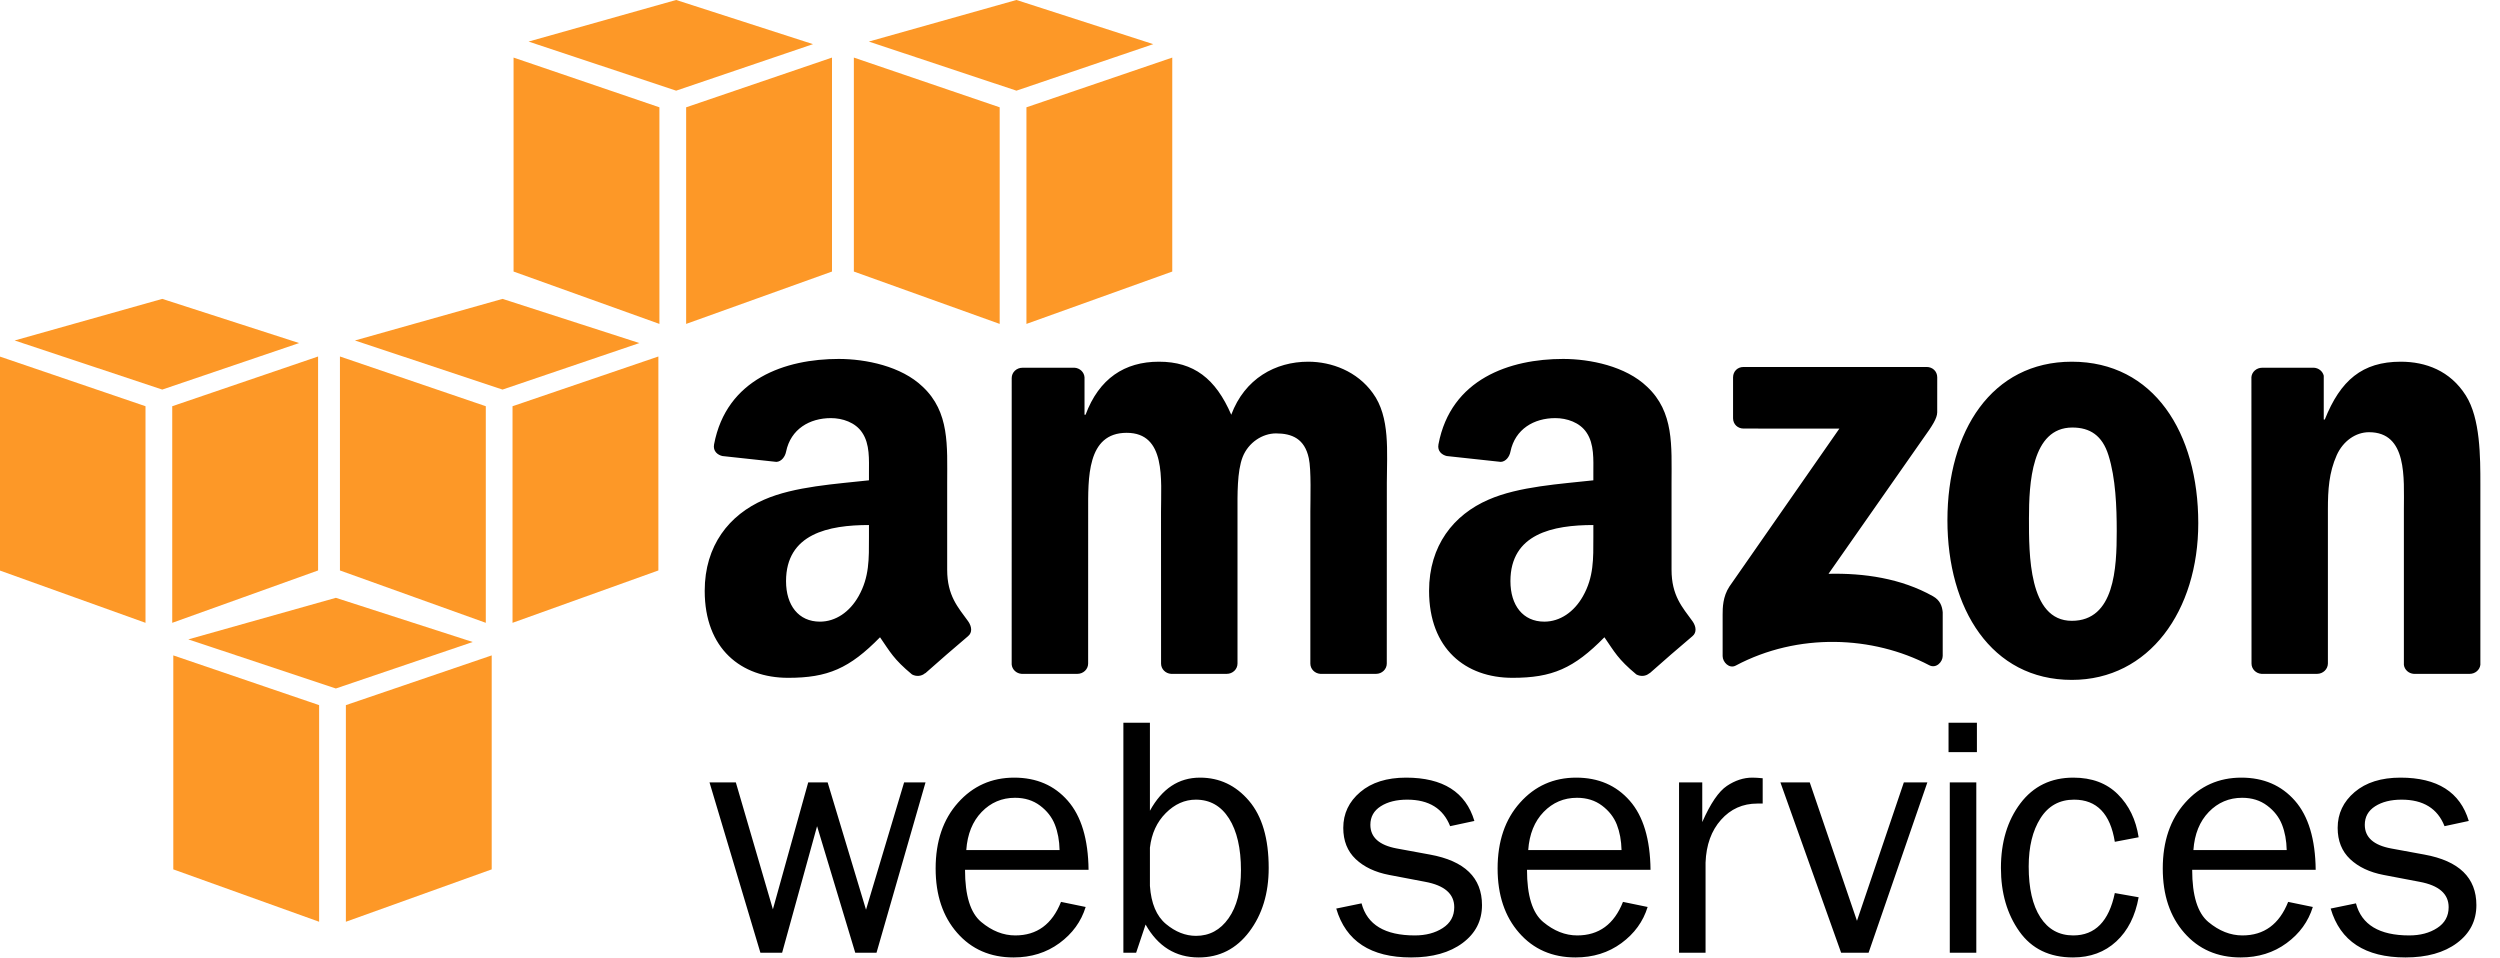
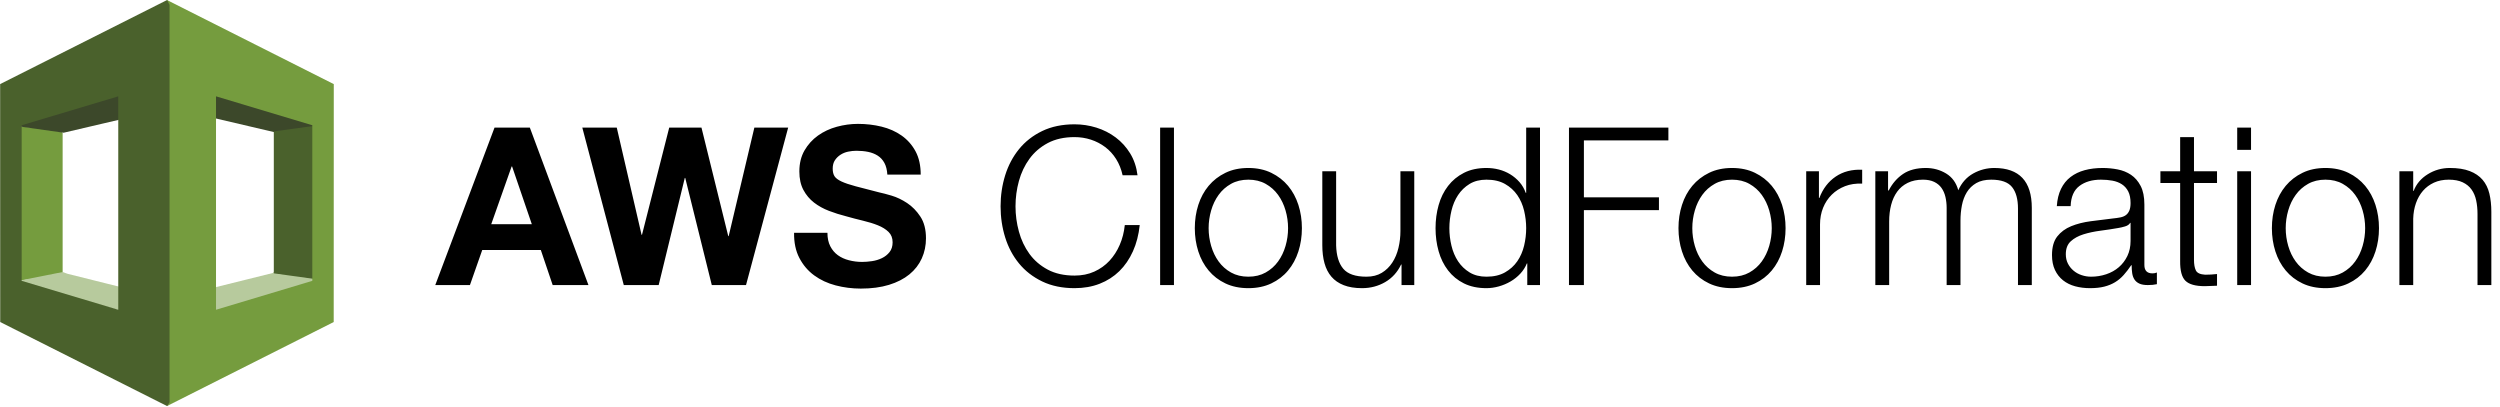
- <svg xmlns="http://www.w3.org/2000/svg" preserveAspectRatio="xMidYMid" width="94" height="36" viewBox="0 0 94 36">
+ <svg xmlns="http://www.w3.org/2000/svg" preserveAspectRatio="xMidYMid" width="197" height="32" viewBox="0 0 197 32">
  <defs>
    <style>

      .cls-3 {
        fill: #000000;
      }

-       .cls-4 {
-         fill: #fd9827;
+       .cls-5 {
+         fill: #b7ca9d;
+       }
+ 
+       .cls-6 {
+         fill: #3c482a;
+       }
+ 
+       .cls-7 {
+         fill: #4a612c;
+       }
+ 
+       .cls-8 {
+         fill: #759c3e;
      }
    </style>
  </defs>
-   <g id="logo-awssvg">
-     <path d="M92.860,25.337 C92.860,25.337 90.759,25.337 90.759,25.337 C90.565,25.324 90.409,25.182 90.386,24.998 C90.386,24.998 90.386,19.151 90.386,19.151 C90.386,17.973 90.523,16.251 89.075,16.251 C88.566,16.251 88.097,16.591 87.862,17.112 C87.568,17.769 87.529,18.426 87.529,19.151 C87.529,19.151 87.529,24.949 87.529,24.949 C87.526,25.164 87.344,25.337 87.121,25.337 C87.121,25.337 85.033,25.337 85.033,25.337 C84.823,25.323 84.657,25.156 84.657,24.950 C84.657,24.950 84.653,14.178 84.653,14.178 C84.671,13.982 84.845,13.827 85.057,13.827 C85.057,13.827 87.000,13.826 87.000,13.826 C87.183,13.836 87.334,13.961 87.373,14.128 C87.373,14.128 87.373,15.775 87.373,15.775 C87.373,15.775 87.412,15.775 87.412,15.775 C87.999,14.302 88.821,13.600 90.268,13.600 C91.207,13.600 92.127,13.940 92.714,14.869 C93.262,15.730 93.262,17.180 93.262,18.222 C93.262,18.222 93.262,24.998 93.262,24.998 C93.238,25.189 93.067,25.337 92.860,25.337 ZM86.289,30.107 C86.797,30.686 87.057,31.552 87.070,32.705 C87.070,32.705 82.426,32.705 82.426,32.705 C82.426,33.673 82.628,34.326 83.032,34.665 C83.438,35.003 83.864,35.172 84.316,35.172 C85.128,35.172 85.701,34.752 86.035,33.911 C86.035,33.911 86.962,34.102 86.962,34.102 C86.793,34.649 86.465,35.103 85.975,35.462 C85.486,35.821 84.911,36.000 84.249,36.000 C83.376,36.000 82.670,35.692 82.130,35.076 C81.590,34.461 81.320,33.653 81.320,32.655 C81.320,31.634 81.601,30.810 82.162,30.182 C82.722,29.553 83.427,29.239 84.275,29.239 C85.109,29.239 85.781,29.528 86.289,30.107 ZM84.305,29.997 C83.812,29.997 83.394,30.175 83.050,30.530 C82.707,30.885 82.514,31.362 82.472,31.962 C82.472,31.962 85.980,31.962 85.980,31.962 C85.972,31.603 85.913,31.284 85.803,31.005 C85.694,30.726 85.508,30.488 85.247,30.292 C84.986,30.095 84.672,29.997 84.305,29.997 ZM77.900,25.564 C74.872,25.564 73.223,22.890 73.223,19.559 C73.223,16.206 74.891,13.600 77.900,13.600 C80.986,13.600 82.655,16.274 82.655,19.672 C82.655,22.958 80.812,25.564 77.900,25.564 ZM79.278,17.117 C79.045,16.370 78.579,16.075 77.920,16.075 C76.385,16.075 76.289,18.182 76.289,19.496 C76.289,20.811 76.270,23.343 77.900,23.343 C79.511,23.343 79.589,21.354 79.589,19.972 C79.589,19.066 79.550,17.978 79.278,17.117 ZM72.540,25.013 C70.419,23.902 67.606,23.780 65.261,25.027 C65.021,25.155 64.771,24.897 64.771,24.670 C64.771,24.670 64.771,23.110 64.771,23.110 C64.771,22.860 64.775,22.433 65.027,22.052 C65.027,22.052 69.161,16.115 69.161,16.115 C69.161,16.115 65.561,16.114 65.561,16.114 C65.341,16.114 65.165,15.957 65.163,15.727 C65.163,15.727 65.163,14.188 65.163,14.188 C65.165,13.954 65.341,13.798 65.553,13.799 C65.553,13.799 72.442,13.798 72.442,13.798 C72.662,13.798 72.839,13.958 72.840,14.186 C72.840,14.186 72.839,15.506 72.839,15.506 C72.837,15.727 72.651,16.016 72.320,16.475 C72.320,16.475 68.752,21.575 68.752,21.575 C70.077,21.544 71.478,21.742 72.681,22.419 C72.953,22.572 73.025,22.798 73.046,23.020 C73.046,23.020 73.046,24.662 73.046,24.662 C73.046,24.888 72.800,25.150 72.540,25.013 ZM65.885,29.239 C65.985,29.239 66.117,29.247 66.277,29.262 C66.277,29.262 66.277,30.214 66.277,30.214 C66.277,30.214 66.075,30.214 66.075,30.214 C65.527,30.214 65.072,30.418 64.710,30.825 C64.347,31.232 64.154,31.768 64.129,32.431 C64.129,32.431 64.129,35.822 64.129,35.822 C64.129,35.822 63.132,35.822 63.132,35.822 C63.132,35.822 63.132,29.417 63.132,29.417 C63.132,29.417 64.005,29.417 64.005,29.417 C64.005,29.417 64.005,30.910 64.005,30.910 C64.313,30.211 64.622,29.757 64.932,29.550 C65.242,29.343 65.559,29.239 65.885,29.239 ZM62.027,25.315 C62.027,25.315 62.022,25.310 62.022,25.310 C61.883,25.434 61.684,25.443 61.527,25.359 C60.831,24.780 60.707,24.512 60.326,23.961 C59.175,25.134 58.361,25.486 56.870,25.486 C55.106,25.486 53.733,24.396 53.733,22.216 C53.733,20.513 54.655,19.355 55.969,18.787 C57.106,18.287 58.694,18.196 59.910,18.060 C59.910,18.060 59.910,17.788 59.910,17.788 C59.910,17.288 59.948,16.698 59.655,16.266 C59.399,15.880 58.910,15.721 58.478,15.721 C57.679,15.721 56.968,16.131 56.793,16.981 C56.758,17.170 56.620,17.357 56.430,17.367 C56.430,17.367 54.398,17.147 54.398,17.147 C54.227,17.108 54.036,16.970 54.086,16.708 C54.552,14.241 56.778,13.496 58.772,13.496 C59.792,13.496 61.125,13.768 61.929,14.540 C62.949,15.494 62.850,16.766 62.850,18.151 C62.850,18.151 62.850,21.420 62.850,21.420 C62.850,22.403 63.259,22.834 63.642,23.364 C63.775,23.555 63.805,23.782 63.635,23.921 C63.206,24.280 62.446,24.942 62.027,25.315 ZM59.910,19.741 C58.393,19.741 56.792,20.066 56.792,21.852 C56.792,22.761 57.263,23.374 58.066,23.374 C58.655,23.374 59.184,23.011 59.518,22.420 C59.929,21.693 59.910,21.012 59.910,20.195 C59.910,20.195 59.910,19.741 59.910,19.741 ZM55.437,30.868 C55.437,30.868 54.525,31.064 54.525,31.064 C54.263,30.399 53.726,30.067 52.912,30.067 C52.507,30.067 52.175,30.150 51.915,30.316 C51.656,30.482 51.526,30.714 51.526,31.013 C51.526,31.484 51.858,31.780 52.521,31.903 C52.521,31.903 53.766,32.132 53.766,32.132 C55.071,32.369 55.723,33.002 55.723,34.031 C55.723,34.620 55.480,35.095 54.994,35.457 C54.508,35.819 53.862,36.000 53.056,36.000 C51.540,36.000 50.602,35.387 50.243,34.162 C50.243,34.162 51.194,33.966 51.194,33.966 C51.405,34.770 52.073,35.172 53.197,35.172 C53.610,35.172 53.962,35.080 54.248,34.894 C54.536,34.709 54.680,34.447 54.680,34.110 C54.680,33.608 54.313,33.290 53.582,33.155 C53.582,33.155 52.234,32.898 52.234,32.898 C51.706,32.797 51.287,32.598 50.974,32.302 C50.662,32.006 50.507,31.615 50.507,31.129 C50.507,30.592 50.719,30.143 51.146,29.781 C51.571,29.420 52.145,29.239 52.867,29.239 C54.255,29.239 55.112,29.782 55.437,30.868 ZM52.143,24.949 C52.143,25.164 51.961,25.337 51.739,25.337 C51.739,25.337 49.645,25.337 49.645,25.337 C49.435,25.323 49.269,25.156 49.269,24.950 C49.269,24.950 49.269,19.242 49.269,19.242 C49.269,18.789 49.308,17.656 49.210,17.225 C49.054,16.500 48.584,16.296 47.977,16.296 C47.469,16.296 46.941,16.636 46.725,17.180 C46.510,17.724 46.530,18.630 46.530,19.242 C46.530,19.242 46.530,24.949 46.530,24.949 C46.530,25.164 46.349,25.337 46.126,25.337 C46.126,25.337 44.032,25.337 44.032,25.337 C43.822,25.323 43.656,25.156 43.656,24.950 C43.656,24.950 43.654,19.242 43.654,19.242 C43.654,18.041 43.849,16.274 42.363,16.274 C40.856,16.274 40.915,17.996 40.915,19.242 C40.915,19.242 40.914,24.949 40.914,24.949 C40.914,25.164 40.733,25.337 40.510,25.337 C40.510,25.337 38.414,25.337 38.414,25.337 C38.215,25.324 38.055,25.174 38.039,24.982 C38.039,24.982 38.040,14.215 38.040,14.215 C38.040,13.999 38.222,13.827 38.445,13.827 C38.445,13.827 40.397,13.826 40.397,13.826 C40.601,13.837 40.765,13.992 40.778,14.188 C40.778,14.188 40.778,15.594 40.778,15.594 C40.778,15.594 40.817,15.594 40.817,15.594 C41.325,14.234 42.284,13.600 43.575,13.600 C44.886,13.600 45.708,14.234 46.295,15.594 C46.803,14.234 47.957,13.600 49.190,13.600 C50.071,13.600 51.029,13.962 51.616,14.778 C52.281,15.685 52.145,16.999 52.145,18.154 C52.145,18.154 52.143,24.949 52.143,24.949 ZM40.148,30.107 C40.656,30.686 40.917,31.552 40.930,32.705 C40.930,32.705 36.285,32.705 36.285,32.705 C36.285,33.673 36.487,34.326 36.892,34.665 C37.296,35.003 37.725,35.172 38.175,35.172 C38.989,35.172 39.561,34.752 39.894,33.911 C39.894,33.911 40.821,34.102 40.821,34.102 C40.653,34.649 40.324,35.103 39.835,35.462 C39.345,35.821 38.770,36.000 38.108,36.000 C37.236,36.000 36.529,35.692 35.990,35.076 C35.450,34.461 35.180,33.653 35.180,32.655 C35.180,31.634 35.460,30.810 36.021,30.182 C36.582,29.553 37.286,29.239 38.134,29.239 C38.969,29.239 39.641,29.528 40.148,30.107 ZM36.910,30.530 C36.567,30.885 36.374,31.362 36.332,31.962 C36.332,31.962 39.840,31.962 39.840,31.962 C39.832,31.603 39.773,31.284 39.663,31.005 C39.553,30.726 39.368,30.488 39.107,30.292 C38.845,30.095 38.531,29.997 38.165,29.997 C37.672,29.997 37.253,30.175 36.910,30.530 ZM34.791,25.315 C34.791,25.315 34.786,25.310 34.786,25.310 C34.647,25.434 34.447,25.443 34.291,25.359 C33.595,24.780 33.470,24.512 33.089,23.961 C31.939,25.134 31.124,25.486 29.634,25.486 C27.869,25.486 26.497,24.396 26.497,22.216 C26.497,20.513 27.418,19.355 28.732,18.787 C29.869,18.287 31.458,18.196 32.673,18.060 C32.673,18.060 32.673,17.788 32.673,17.788 C32.673,17.288 32.712,16.698 32.418,16.266 C32.163,15.880 31.673,15.721 31.242,15.721 C30.443,15.721 29.732,16.131 29.557,16.981 C29.521,17.170 29.383,17.357 29.193,17.367 C29.193,17.367 27.162,17.147 27.162,17.147 C26.991,17.108 26.799,16.970 26.849,16.708 C27.316,14.241 29.541,13.496 31.535,13.496 C32.555,13.496 33.889,13.768 34.692,14.540 C35.712,15.494 35.614,16.766 35.614,18.151 C35.614,18.151 35.614,21.420 35.614,21.420 C35.614,22.403 36.022,22.834 36.405,23.364 C36.538,23.555 36.569,23.782 36.398,23.921 C35.970,24.280 35.209,24.942 34.791,25.315 ZM32.673,19.741 C31.157,19.741 29.555,20.066 29.555,21.852 C29.555,22.761 30.026,23.374 30.830,23.374 C31.418,23.374 31.948,23.011 32.281,22.420 C32.692,21.693 32.673,21.012 32.673,20.195 C32.673,20.195 32.673,19.741 32.673,19.741 ZM29.061,34.190 C29.061,34.190 30.389,29.417 30.389,29.417 C30.389,29.417 31.119,29.417 31.119,29.417 C31.119,29.417 32.562,34.205 32.562,34.205 C32.562,34.205 33.995,29.417 33.995,29.417 C33.995,29.417 34.800,29.417 34.800,29.417 C34.800,29.417 32.957,35.822 32.957,35.822 C32.957,35.822 32.157,35.822 32.157,35.822 C32.157,35.822 30.722,31.064 30.722,31.064 C30.722,31.064 29.408,35.822 29.408,35.822 C29.408,35.822 28.591,35.822 28.591,35.822 C28.591,35.822 26.677,29.417 26.677,29.417 C26.677,29.417 27.667,29.417 27.667,29.417 C27.667,29.417 29.061,34.190 29.061,34.190 ZM43.237,30.484 C43.692,29.654 44.318,29.239 45.119,29.239 C45.852,29.239 46.466,29.529 46.961,30.109 C47.456,30.689 47.703,31.531 47.703,32.635 C47.703,33.588 47.460,34.386 46.973,35.032 C46.486,35.677 45.852,36.000 45.072,36.000 C44.204,36.000 43.538,35.587 43.074,34.762 C43.074,34.762 42.719,35.822 42.719,35.822 C42.719,35.822 42.239,35.822 42.239,35.822 C42.239,35.822 42.239,27.174 42.239,27.174 C42.239,27.174 43.237,27.174 43.237,27.174 C43.237,27.174 43.237,30.484 43.237,30.484 ZM43.237,33.311 C43.283,33.969 43.484,34.446 43.841,34.743 C44.197,35.039 44.574,35.188 44.970,35.188 C45.476,35.188 45.884,34.968 46.194,34.528 C46.505,34.088 46.660,33.485 46.660,32.720 C46.660,31.895 46.510,31.246 46.211,30.774 C45.911,30.303 45.495,30.067 44.964,30.067 C44.546,30.067 44.170,30.235 43.835,30.570 C43.499,30.906 43.299,31.340 43.237,31.872 C43.237,31.872 43.237,33.311 43.237,33.311 ZM59.264,29.239 C60.098,29.239 60.770,29.528 61.278,30.107 C61.787,30.686 62.047,31.552 62.060,32.705 C62.060,32.705 57.415,32.705 57.415,32.705 C57.415,33.673 57.617,34.326 58.022,34.665 C58.427,35.003 58.854,35.172 59.305,35.172 C60.118,35.172 60.692,34.752 61.024,33.911 C61.024,33.911 61.951,34.102 61.951,34.102 C61.783,34.649 61.454,35.103 60.965,35.462 C60.476,35.821 59.900,36.000 59.239,36.000 C58.366,36.000 57.659,35.692 57.120,35.076 C56.580,34.461 56.310,33.653 56.310,32.655 C56.310,31.634 56.590,30.810 57.152,30.182 C57.712,29.553 58.416,29.239 59.264,29.239 ZM60.970,31.962 C60.961,31.603 60.902,31.284 60.793,31.005 C60.683,30.726 60.498,30.488 60.237,30.292 C59.976,30.095 59.661,29.997 59.295,29.997 C58.802,29.997 58.384,30.175 58.040,30.530 C57.696,30.885 57.504,31.362 57.461,31.962 C57.461,31.962 60.970,31.962 60.970,31.962 ZM69.822,34.623 C69.822,34.623 71.585,29.417 71.585,29.417 C71.585,29.417 72.469,29.417 72.469,29.417 C72.469,29.417 70.259,35.822 70.259,35.822 C70.259,35.822 69.226,35.822 69.226,35.822 C69.226,35.822 66.943,29.417 66.943,29.417 C66.943,29.417 68.046,29.417 68.046,29.417 C68.046,29.417 69.822,34.623 69.822,34.623 ZM74.332,28.280 C74.332,28.280 73.265,28.280 73.265,28.280 C73.265,28.280 73.265,27.174 73.265,27.174 C73.265,27.174 74.332,27.174 74.332,27.174 C74.332,27.174 74.332,28.280 74.332,28.280 ZM74.309,35.822 C74.309,35.822 73.312,35.822 73.312,35.822 C73.312,35.822 73.312,29.417 73.312,29.417 C73.312,29.417 74.309,29.417 74.309,29.417 C74.309,29.417 74.309,35.822 74.309,35.822 ZM77.957,29.239 C78.653,29.239 79.211,29.447 79.631,29.865 C80.051,30.282 80.311,30.821 80.413,31.481 C80.413,31.481 79.517,31.652 79.517,31.652 C79.348,30.596 78.837,30.067 77.986,30.067 C77.438,30.067 77.016,30.300 76.721,30.767 C76.426,31.233 76.279,31.838 76.279,32.581 C76.279,33.401 76.424,34.037 76.718,34.491 C77.011,34.945 77.423,35.172 77.954,35.172 C78.776,35.172 79.297,34.641 79.517,33.579 C79.517,33.579 80.413,33.737 80.413,33.737 C80.286,34.445 80.005,34.999 79.571,35.399 C79.136,35.800 78.594,36.000 77.944,36.000 C77.062,36.000 76.390,35.674 75.928,35.022 C75.466,34.371 75.235,33.575 75.235,32.635 C75.235,31.662 75.479,30.853 75.966,30.207 C76.454,29.562 77.117,29.239 77.957,29.239 ZM90.586,35.172 C91.000,35.172 91.350,35.080 91.637,34.894 C91.925,34.709 92.069,34.447 92.069,34.110 C92.069,33.608 91.703,33.290 90.972,33.155 C90.972,33.155 89.624,32.898 89.624,32.898 C89.096,32.797 88.677,32.598 88.364,32.302 C88.052,32.006 87.896,31.615 87.896,31.129 C87.896,30.592 88.109,30.143 88.535,29.781 C88.961,29.420 89.535,29.239 90.257,29.239 C91.644,29.239 92.501,29.782 92.826,30.868 C92.826,30.868 91.914,31.064 91.914,31.064 C91.653,30.399 91.115,30.067 90.301,30.067 C89.896,30.067 89.565,30.150 89.305,30.316 C89.046,30.482 88.916,30.714 88.916,31.013 C88.916,31.484 89.248,31.780 89.910,31.903 C89.910,31.903 91.156,32.132 91.156,32.132 C92.460,32.369 93.112,33.002 93.112,34.031 C93.112,34.620 92.870,35.095 92.383,35.457 C91.898,35.819 91.252,36.000 90.445,36.000 C88.930,36.000 87.992,35.387 87.633,34.162 C87.633,34.162 88.584,33.966 88.584,33.966 C88.795,34.770 89.463,35.172 90.586,35.172 Z" id="path-1" class="cls-3" fill-rule="evenodd" />
-     <path d="M38.594,12.179 C38.594,12.179 38.594,4.035 38.594,4.035 C38.594,4.035 44.077,2.165 44.077,2.165 C44.077,2.165 44.077,10.210 44.077,10.210 C44.077,10.210 38.594,12.179 38.594,12.179 ZM32.668,1.563 C32.668,1.563 38.218,-0.001 38.218,-0.001 C38.218,-0.001 43.363,1.660 43.363,1.660 C43.363,1.660 38.218,3.409 38.218,3.409 C38.218,3.409 32.668,1.563 32.668,1.563 ZM37.588,12.179 C37.588,12.179 32.105,10.210 32.105,10.210 C32.105,10.210 32.105,2.165 32.105,2.165 C32.105,2.165 37.588,4.035 37.588,4.035 C37.588,4.035 37.588,12.179 37.588,12.179 ZM25.799,4.035 C25.799,4.035 31.283,2.165 31.283,2.165 C31.283,2.165 31.283,10.210 31.283,10.210 C31.283,10.210 25.799,12.179 25.799,12.179 C25.799,12.179 25.799,4.035 25.799,4.035 ZM19.874,1.563 C19.874,1.563 25.423,-0.001 25.423,-0.001 C25.423,-0.001 30.569,1.660 30.569,1.660 C30.569,1.660 25.423,3.409 25.423,3.409 C25.423,3.409 19.874,1.563 19.874,1.563 ZM24.794,12.179 C24.794,12.179 19.310,10.210 19.310,10.210 C19.310,10.210 19.310,2.165 19.310,2.165 C19.310,2.165 24.794,4.035 24.794,4.035 C24.794,4.035 24.794,12.179 24.794,12.179 ZM18.895,14.648 C18.895,14.648 13.346,12.802 13.346,12.802 C13.346,12.802 18.895,11.238 18.895,11.238 C18.895,11.238 24.041,12.899 24.041,12.899 C24.041,12.899 18.895,14.648 18.895,14.648 ZM18.266,23.418 C18.266,23.418 12.782,21.449 12.782,21.449 C12.782,21.449 12.782,13.404 12.782,13.404 C12.782,13.404 18.266,15.274 18.266,15.274 C18.266,15.274 18.266,23.418 18.266,23.418 ZM12.628,25.887 C12.628,25.887 7.080,24.041 7.080,24.041 C7.080,24.041 12.628,22.478 12.628,22.478 C12.628,22.478 17.774,24.139 17.774,24.139 C17.774,24.139 12.628,25.887 12.628,25.887 ZM6.476,15.274 C6.476,15.274 11.960,13.404 11.960,13.404 C11.960,13.404 11.960,21.449 11.960,21.449 C11.960,21.449 6.476,23.418 6.476,23.418 C6.476,23.418 6.476,15.274 6.476,15.274 ZM0.551,12.802 C0.551,12.802 6.101,11.238 6.101,11.238 C6.101,11.238 11.247,12.899 11.247,12.899 C11.247,12.899 6.101,14.648 6.101,14.648 C6.101,14.648 0.551,12.802 0.551,12.802 ZM5.471,23.418 C5.471,23.418 -0.013,21.449 -0.013,21.449 C-0.013,21.449 -0.013,13.404 -0.013,13.404 C-0.013,13.404 5.471,15.274 5.471,15.274 C5.471,15.274 5.471,23.418 5.471,23.418 ZM11.999,34.658 C11.999,34.658 6.516,32.688 6.516,32.688 C6.516,32.688 6.516,24.643 6.516,24.643 C6.516,24.643 11.999,26.513 11.999,26.513 C11.999,26.513 11.999,34.658 11.999,34.658 ZM18.488,32.688 C18.488,32.688 13.005,34.658 13.005,34.658 C13.005,34.658 13.005,26.513 13.005,26.513 C13.005,26.513 18.488,24.643 18.488,24.643 C18.488,24.643 18.488,32.688 18.488,32.688 ZM24.755,21.449 C24.755,21.449 19.271,23.418 19.271,23.418 C19.271,23.418 19.271,15.274 19.271,15.274 C19.271,15.274 24.755,13.404 24.755,13.404 C24.755,13.404 24.755,21.449 24.755,21.449 Z" id="path-2" class="cls-4" fill-rule="evenodd" />
+   <g id="aws-cloud-formationsvg">
+     <path d="M195.228,22.463 C195.228,22.463 195.228,16.868 195.228,16.868 C195.228,16.486 195.194,16.130 195.124,15.800 C195.055,15.470 194.934,15.183 194.761,14.940 C194.588,14.696 194.355,14.505 194.061,14.366 C193.767,14.227 193.401,14.158 192.963,14.158 C192.525,14.158 192.135,14.236 191.795,14.392 C191.455,14.549 191.167,14.763 190.931,15.035 C190.694,15.307 190.510,15.632 190.377,16.008 C190.245,16.385 190.173,16.793 190.161,17.233 C190.161,17.233 190.161,22.463 190.161,22.463 C190.161,22.463 189.072,22.463 189.072,22.463 C189.072,22.463 189.072,13.497 189.072,13.497 C189.072,13.497 190.161,13.497 190.161,13.497 C190.161,13.497 190.161,15.044 190.161,15.044 C190.161,15.044 190.196,15.044 190.196,15.044 C190.403,14.499 190.772,14.062 191.303,13.732 C191.833,13.402 192.415,13.237 193.049,13.237 C193.672,13.237 194.193,13.318 194.614,13.480 C195.035,13.642 195.372,13.871 195.626,14.166 C195.879,14.462 196.058,14.824 196.162,15.252 C196.266,15.681 196.318,16.162 196.318,16.695 C196.318,16.695 196.318,22.463 196.318,22.463 C196.318,22.463 195.228,22.463 195.228,22.463 ZM186.374,21.316 C186.017,21.745 185.576,22.084 185.051,22.333 C184.526,22.582 183.924,22.707 183.244,22.707 C182.564,22.707 181.961,22.582 181.437,22.333 C180.912,22.084 180.471,21.745 180.114,21.316 C179.757,20.888 179.486,20.387 179.301,19.813 C179.117,19.240 179.025,18.629 179.025,17.980 C179.025,17.332 179.117,16.721 179.301,16.147 C179.486,15.574 179.757,15.073 180.114,14.644 C180.471,14.216 180.912,13.874 181.437,13.619 C181.961,13.364 182.564,13.237 183.244,13.237 C183.924,13.237 184.526,13.364 185.051,13.619 C185.576,13.874 186.017,14.216 186.374,14.644 C186.731,15.073 187.002,15.574 187.187,16.147 C187.371,16.721 187.464,17.332 187.464,17.980 C187.464,18.629 187.371,19.240 187.187,19.813 C187.002,20.387 186.731,20.888 186.374,21.316 ZM186.175,16.582 C186.043,16.124 185.847,15.716 185.587,15.357 C185.328,14.998 185.002,14.708 184.610,14.488 C184.218,14.268 183.763,14.158 183.244,14.158 C182.725,14.158 182.270,14.268 181.878,14.488 C181.486,14.708 181.160,14.998 180.901,15.357 C180.641,15.716 180.445,16.124 180.313,16.582 C180.180,17.039 180.114,17.505 180.114,17.980 C180.114,18.455 180.180,18.922 180.313,19.379 C180.445,19.837 180.641,20.245 180.901,20.604 C181.160,20.963 181.486,21.253 181.878,21.473 C182.270,21.693 182.725,21.803 183.244,21.803 C183.763,21.803 184.218,21.693 184.610,21.473 C185.002,21.253 185.328,20.963 185.587,20.604 C185.847,20.245 186.043,19.837 186.175,19.379 C186.308,18.922 186.374,18.455 186.374,17.980 C186.374,17.505 186.308,17.039 186.175,16.582 ZM176.292,13.497 C176.292,13.497 177.382,13.497 177.382,13.497 C177.382,13.497 177.382,22.463 177.382,22.463 C177.382,22.463 176.292,22.463 176.292,22.463 C176.292,22.463 176.292,13.497 176.292,13.497 ZM176.292,10.057 C176.292,10.057 177.382,10.057 177.382,10.057 C177.382,10.057 177.382,11.812 177.382,11.812 C177.382,11.812 176.292,11.812 176.292,11.812 C176.292,11.812 176.292,10.057 176.292,10.057 ZM173.733,22.550 C173.007,22.550 172.499,22.408 172.211,22.124 C171.923,21.841 171.785,21.316 171.796,20.552 C171.796,20.552 171.796,14.418 171.796,14.418 C171.796,14.418 170.240,14.418 170.240,14.418 C170.240,14.418 170.240,13.497 170.240,13.497 C170.240,13.497 171.796,13.497 171.796,13.497 C171.796,13.497 171.796,10.804 171.796,10.804 C171.796,10.804 172.886,10.804 172.886,10.804 C172.886,10.804 172.886,13.497 172.886,13.497 C172.886,13.497 174.701,13.497 174.701,13.497 C174.701,13.497 174.701,14.418 174.701,14.418 C174.701,14.418 172.886,14.418 172.886,14.418 C172.886,14.418 172.886,20.465 172.886,20.465 C172.886,20.824 172.934,21.105 173.033,21.308 C173.130,21.511 173.375,21.624 173.768,21.647 C174.079,21.647 174.390,21.629 174.701,21.594 C174.701,21.594 174.701,22.515 174.701,22.515 C174.540,22.515 174.378,22.521 174.217,22.533 C174.056,22.544 173.894,22.550 173.733,22.550 ZM169.254,22.463 C168.977,22.463 168.755,22.426 168.588,22.350 C168.421,22.275 168.291,22.168 168.199,22.029 C168.107,21.890 168.046,21.725 168.018,21.534 C167.989,21.343 167.974,21.131 167.974,20.899 C167.974,20.899 167.940,20.899 167.940,20.899 C167.744,21.189 167.545,21.447 167.343,21.673 C167.141,21.899 166.917,22.087 166.669,22.237 C166.421,22.388 166.138,22.504 165.821,22.585 C165.504,22.666 165.127,22.707 164.689,22.707 C164.274,22.707 163.885,22.657 163.521,22.559 C163.158,22.461 162.841,22.304 162.570,22.090 C162.299,21.875 162.086,21.603 161.930,21.273 C161.775,20.943 161.697,20.552 161.697,20.100 C161.697,19.475 161.835,18.985 162.112,18.632 C162.389,18.279 162.755,18.009 163.210,17.824 C163.665,17.639 164.179,17.508 164.749,17.433 C165.320,17.358 165.899,17.285 166.487,17.216 C166.718,17.193 166.920,17.164 167.092,17.129 C167.265,17.094 167.409,17.033 167.525,16.946 C167.640,16.860 167.729,16.741 167.793,16.590 C167.856,16.440 167.888,16.243 167.888,15.999 C167.888,15.629 167.827,15.325 167.706,15.087 C167.585,14.850 167.418,14.662 167.205,14.523 C166.991,14.384 166.744,14.288 166.461,14.236 C166.179,14.184 165.876,14.158 165.553,14.158 C164.862,14.158 164.297,14.323 163.859,14.653 C163.420,14.983 163.190,15.513 163.167,16.243 C163.167,16.243 162.077,16.243 162.077,16.243 C162.112,15.721 162.221,15.270 162.406,14.887 C162.590,14.505 162.841,14.192 163.158,13.949 C163.475,13.706 163.847,13.526 164.274,13.410 C164.700,13.295 165.173,13.237 165.692,13.237 C166.083,13.237 166.476,13.274 166.868,13.350 C167.259,13.425 167.611,13.567 167.922,13.775 C168.234,13.984 168.487,14.277 168.683,14.653 C168.879,15.029 168.977,15.519 168.977,16.121 C168.977,16.121 168.977,20.882 168.977,20.882 C168.977,21.322 169.191,21.542 169.617,21.542 C169.744,21.542 169.859,21.519 169.963,21.473 C169.963,21.473 169.963,22.394 169.963,22.394 C169.836,22.417 169.724,22.434 169.626,22.446 C169.528,22.458 169.404,22.463 169.254,22.463 ZM167.888,17.563 C167.888,17.563 167.853,17.563 167.853,17.563 C167.784,17.691 167.651,17.783 167.456,17.841 C167.259,17.899 167.086,17.940 166.937,17.963 C166.476,18.044 166.000,18.117 165.510,18.180 C165.020,18.244 164.573,18.340 164.170,18.467 C163.766,18.594 163.435,18.777 163.176,19.014 C162.916,19.252 162.786,19.591 162.786,20.031 C162.786,20.309 162.841,20.555 162.951,20.769 C163.060,20.984 163.207,21.169 163.392,21.325 C163.576,21.482 163.789,21.600 164.032,21.681 C164.274,21.763 164.521,21.803 164.775,21.803 C165.190,21.803 165.588,21.739 165.968,21.612 C166.349,21.485 166.680,21.299 166.963,21.056 C167.245,20.813 167.470,20.517 167.637,20.170 C167.804,19.822 167.888,19.428 167.888,18.988 C167.888,18.988 167.888,17.563 167.888,17.563 ZM159.017,16.434 C159.017,15.693 158.861,15.128 158.550,14.740 C158.238,14.352 157.691,14.158 156.907,14.158 C156.434,14.158 156.042,14.248 155.731,14.427 C155.420,14.607 155.172,14.847 154.987,15.148 C154.803,15.449 154.673,15.794 154.598,16.182 C154.523,16.570 154.486,16.973 154.486,17.390 C154.486,17.390 154.486,22.463 154.486,22.463 C154.486,22.463 153.396,22.463 153.396,22.463 C153.396,22.463 153.396,16.382 153.396,16.382 C153.396,16.081 153.364,15.794 153.301,15.522 C153.238,15.250 153.134,15.012 152.990,14.809 C152.846,14.607 152.653,14.447 152.411,14.331 C152.169,14.216 151.875,14.158 151.529,14.158 C151.067,14.158 150.667,14.242 150.327,14.410 C149.987,14.578 149.710,14.809 149.497,15.105 C149.283,15.400 149.125,15.748 149.021,16.147 C148.917,16.547 148.866,16.984 148.866,17.459 C148.866,17.459 148.866,22.463 148.866,22.463 C148.866,22.463 147.776,22.463 147.776,22.463 C147.776,22.463 147.776,13.497 147.776,13.497 C147.776,13.497 148.779,13.497 148.779,13.497 C148.779,13.497 148.779,15.009 148.779,15.009 C148.779,15.009 148.831,15.009 148.831,15.009 C149.119,14.453 149.497,14.019 149.964,13.706 C150.431,13.393 151.027,13.237 151.754,13.237 C152.341,13.237 152.875,13.382 153.353,13.671 C153.831,13.961 154.151,14.401 154.313,14.992 C154.578,14.401 154.970,13.961 155.489,13.671 C156.008,13.382 156.561,13.237 157.149,13.237 C159.120,13.237 160.106,14.285 160.106,16.382 C160.106,16.382 160.106,22.463 160.106,22.463 C160.106,22.463 159.017,22.463 159.017,22.463 C159.017,22.463 159.017,16.434 159.017,16.434 ZM145.390,14.670 C144.986,14.827 144.637,15.050 144.343,15.339 C144.050,15.629 143.822,15.973 143.660,16.373 C143.499,16.773 143.418,17.210 143.418,17.685 C143.418,17.685 143.418,22.463 143.418,22.463 C143.418,22.463 142.329,22.463 142.329,22.463 C142.329,22.463 142.329,13.497 142.329,13.497 C142.329,13.497 143.332,13.497 143.332,13.497 C143.332,13.497 143.332,15.600 143.332,15.600 C143.332,15.600 143.366,15.600 143.366,15.600 C143.643,14.870 144.072,14.308 144.655,13.914 C145.237,13.521 145.931,13.341 146.739,13.376 C146.739,13.376 146.739,14.470 146.739,14.470 C146.243,14.447 145.793,14.514 145.390,14.670 ZM139.614,21.316 C139.256,21.745 138.815,22.084 138.291,22.333 C137.766,22.582 137.164,22.707 136.484,22.707 C135.803,22.707 135.201,22.582 134.677,22.333 C134.152,22.084 133.711,21.745 133.354,21.316 C132.996,20.888 132.725,20.387 132.541,19.813 C132.356,19.240 132.264,18.629 132.264,17.980 C132.264,17.332 132.356,16.721 132.541,16.147 C132.725,15.574 132.996,15.073 133.354,14.644 C133.711,14.216 134.152,13.874 134.677,13.619 C135.201,13.364 135.803,13.237 136.484,13.237 C137.164,13.237 137.766,13.364 138.291,13.619 C138.815,13.874 139.256,14.216 139.614,14.644 C139.971,15.073 140.242,15.574 140.427,16.147 C140.611,16.721 140.703,17.332 140.703,17.980 C140.703,18.629 140.611,19.240 140.427,19.813 C140.242,20.387 139.971,20.888 139.614,21.316 ZM139.415,16.582 C139.282,16.124 139.086,15.716 138.827,15.357 C138.568,14.998 138.242,14.708 137.850,14.488 C137.458,14.268 137.003,14.158 136.484,14.158 C135.965,14.158 135.509,14.268 135.118,14.488 C134.726,14.708 134.400,14.998 134.141,15.357 C133.881,15.716 133.685,16.124 133.553,16.582 C133.420,17.039 133.354,17.505 133.354,17.980 C133.354,18.455 133.420,18.922 133.553,19.379 C133.685,19.837 133.881,20.245 134.141,20.604 C134.400,20.963 134.726,21.253 135.118,21.473 C135.509,21.693 135.965,21.803 136.484,21.803 C137.003,21.803 137.458,21.693 137.850,21.473 C138.242,21.253 138.568,20.963 138.827,20.604 C139.086,20.245 139.282,19.837 139.415,19.379 C139.547,18.922 139.614,18.455 139.614,17.980 C139.614,17.505 139.547,17.039 139.415,16.582 ZM124.811,15.548 C124.811,15.548 130.725,15.548 130.725,15.548 C130.725,15.548 130.725,16.556 130.725,16.556 C130.725,16.556 124.811,16.556 124.811,16.556 C124.811,16.556 124.811,22.463 124.811,22.463 C124.811,22.463 123.635,22.463 123.635,22.463 C123.635,22.463 123.635,10.057 123.635,10.057 C123.635,10.057 131.469,10.057 131.469,10.057 C131.469,10.057 131.469,11.065 131.469,11.065 C131.469,11.065 124.811,11.065 124.811,11.065 C124.811,11.065 124.811,15.548 124.811,15.548 ZM120.349,20.760 C120.349,20.760 120.315,20.760 120.315,20.760 C120.199,21.050 120.030,21.316 119.805,21.560 C119.580,21.803 119.323,22.009 119.035,22.177 C118.747,22.345 118.439,22.475 118.110,22.568 C117.781,22.660 117.456,22.707 117.133,22.707 C116.453,22.707 115.862,22.582 115.360,22.333 C114.859,22.084 114.441,21.742 114.107,21.308 C113.772,20.873 113.524,20.369 113.363,19.796 C113.201,19.223 113.121,18.618 113.121,17.980 C113.121,17.343 113.201,16.738 113.363,16.165 C113.524,15.591 113.772,15.087 114.107,14.653 C114.441,14.218 114.859,13.874 115.360,13.619 C115.862,13.364 116.453,13.237 117.133,13.237 C117.467,13.237 117.793,13.277 118.110,13.358 C118.427,13.440 118.724,13.564 119.001,13.732 C119.277,13.900 119.522,14.106 119.736,14.349 C119.949,14.592 120.113,14.876 120.228,15.200 C120.228,15.200 120.263,15.200 120.263,15.200 C120.263,15.200 120.263,10.057 120.263,10.057 C120.263,10.057 121.352,10.057 121.352,10.057 C121.352,10.057 121.352,22.463 121.352,22.463 C121.352,22.463 120.349,22.463 120.349,22.463 C120.349,22.463 120.349,20.760 120.349,20.760 ZM120.099,16.599 C119.989,16.141 119.810,15.733 119.563,15.374 C119.315,15.015 118.992,14.722 118.594,14.496 C118.196,14.271 117.709,14.158 117.133,14.158 C116.614,14.158 116.170,14.271 115.801,14.496 C115.432,14.722 115.130,15.015 114.893,15.374 C114.657,15.733 114.484,16.141 114.375,16.599 C114.265,17.057 114.210,17.517 114.210,17.980 C114.210,18.444 114.265,18.904 114.375,19.362 C114.484,19.819 114.657,20.228 114.893,20.587 C115.130,20.946 115.432,21.238 115.801,21.464 C116.170,21.690 116.614,21.803 117.133,21.803 C117.709,21.803 118.196,21.690 118.594,21.464 C118.992,21.238 119.315,20.946 119.563,20.587 C119.810,20.228 119.989,19.819 120.099,19.362 C120.208,18.904 120.263,18.444 120.263,17.980 C120.263,17.517 120.208,17.057 120.099,16.599 ZM110.441,20.847 C110.441,20.847 110.406,20.847 110.406,20.847 C110.118,21.450 109.700,21.910 109.152,22.229 C108.605,22.547 107.996,22.707 107.328,22.707 C106.763,22.707 106.282,22.628 105.884,22.472 C105.486,22.316 105.163,22.093 104.915,21.803 C104.667,21.514 104.486,21.160 104.371,20.743 C104.255,20.326 104.198,19.851 104.198,19.318 C104.198,19.318 104.198,13.497 104.198,13.497 C104.198,13.497 105.287,13.497 105.287,13.497 C105.287,13.497 105.287,19.336 105.287,19.336 C105.310,20.147 105.497,20.760 105.849,21.177 C106.201,21.594 106.809,21.803 107.674,21.803 C108.146,21.803 108.550,21.702 108.884,21.499 C109.218,21.296 109.495,21.027 109.714,20.691 C109.933,20.355 110.095,19.970 110.198,19.535 C110.302,19.101 110.354,18.658 110.354,18.206 C110.354,18.206 110.354,13.497 110.354,13.497 C110.354,13.497 111.444,13.497 111.444,13.497 C111.444,13.497 111.444,22.463 111.444,22.463 C111.444,22.463 110.441,22.463 110.441,22.463 C110.441,22.463 110.441,20.847 110.441,20.847 ZM101.500,21.316 C101.143,21.745 100.702,22.084 100.177,22.333 C99.652,22.582 99.050,22.707 98.370,22.707 C97.690,22.707 97.087,22.582 96.563,22.333 C96.038,22.084 95.597,21.745 95.240,21.316 C94.882,20.888 94.611,20.387 94.427,19.813 C94.243,19.240 94.151,18.629 94.151,17.980 C94.151,17.332 94.243,16.721 94.427,16.147 C94.611,15.574 94.882,15.073 95.240,14.644 C95.597,14.216 96.038,13.874 96.563,13.619 C97.087,13.364 97.690,13.237 98.370,13.237 C99.050,13.237 99.652,13.364 100.177,13.619 C100.702,13.874 101.143,14.216 101.500,14.644 C101.857,15.073 102.128,15.574 102.313,16.147 C102.497,16.721 102.590,17.332 102.590,17.980 C102.590,18.629 102.497,19.240 102.313,19.813 C102.128,20.387 101.857,20.888 101.500,21.316 ZM101.301,16.582 C101.169,16.124 100.973,15.716 100.713,15.357 C100.454,14.998 100.128,14.708 99.736,14.488 C99.344,14.268 98.889,14.158 98.370,14.158 C97.851,14.158 97.396,14.268 97.004,14.488 C96.612,14.708 96.286,14.998 96.027,15.357 C95.767,15.716 95.571,16.124 95.439,16.582 C95.306,17.039 95.240,17.505 95.240,17.980 C95.240,18.455 95.306,18.922 95.439,19.379 C95.571,19.837 95.767,20.245 96.027,20.604 C96.286,20.963 96.612,21.253 97.004,21.473 C97.396,21.693 97.851,21.803 98.370,21.803 C98.889,21.803 99.344,21.693 99.736,21.473 C100.128,21.253 100.454,20.963 100.713,20.604 C100.973,20.245 101.169,19.837 101.301,19.379 C101.434,18.922 101.500,18.455 101.500,17.980 C101.500,17.505 101.434,17.039 101.301,16.582 ZM91.418,10.057 C91.418,10.057 92.508,10.057 92.508,10.057 C92.508,10.057 92.508,22.463 92.508,22.463 C92.508,22.463 91.418,22.463 91.418,22.463 C91.418,22.463 91.418,10.057 91.418,10.057 ZM81.120,20.005 C81.495,20.520 81.976,20.934 82.564,21.247 C83.152,21.560 83.855,21.716 84.674,21.716 C85.250,21.716 85.769,21.612 86.230,21.403 C86.691,21.195 87.089,20.911 87.424,20.552 C87.758,20.193 88.029,19.773 88.236,19.292 C88.444,18.812 88.576,18.293 88.634,17.737 C88.634,17.737 89.810,17.737 89.810,17.737 C89.729,18.502 89.551,19.191 89.274,19.805 C88.997,20.419 88.640,20.940 88.202,21.369 C87.763,21.797 87.248,22.127 86.654,22.359 C86.060,22.591 85.400,22.707 84.674,22.707 C83.706,22.707 82.855,22.530 82.123,22.177 C81.391,21.823 80.783,21.351 80.299,20.760 C79.815,20.170 79.451,19.486 79.209,18.710 C78.967,17.934 78.846,17.117 78.846,16.260 C78.846,15.403 78.967,14.586 79.209,13.810 C79.451,13.034 79.815,12.348 80.299,11.751 C80.783,11.155 81.391,10.680 82.123,10.326 C82.855,9.973 83.706,9.796 84.674,9.796 C85.262,9.796 85.835,9.883 86.395,10.057 C86.954,10.231 87.461,10.489 87.916,10.830 C88.372,11.172 88.752,11.592 89.058,12.090 C89.363,12.588 89.556,13.162 89.637,13.810 C89.637,13.810 88.461,13.810 88.461,13.810 C88.357,13.335 88.187,12.910 87.951,12.533 C87.715,12.157 87.426,11.841 87.086,11.586 C86.746,11.331 86.371,11.137 85.962,11.004 C85.553,10.871 85.124,10.804 84.674,10.804 C83.855,10.804 83.152,10.961 82.564,11.273 C81.976,11.586 81.495,12.000 81.120,12.516 C80.745,13.031 80.469,13.613 80.290,14.262 C80.111,14.911 80.022,15.577 80.022,16.260 C80.022,16.932 80.111,17.595 80.290,18.250 C80.469,18.904 80.745,19.489 81.120,20.005 ZM66.300,14.297 C66.571,14.424 66.946,14.552 67.424,14.679 C67.902,14.807 68.528,14.969 69.300,15.165 C69.531,15.212 69.851,15.296 70.260,15.417 C70.669,15.539 71.076,15.733 71.479,15.999 C71.883,16.266 72.232,16.622 72.526,17.068 C72.820,17.514 72.967,18.085 72.967,18.780 C72.967,19.347 72.857,19.874 72.638,20.361 C72.419,20.847 72.093,21.267 71.661,21.621 C71.229,21.974 70.693,22.249 70.053,22.446 C69.413,22.643 68.672,22.741 67.831,22.741 C67.150,22.741 66.490,22.657 65.850,22.489 C65.211,22.322 64.646,22.058 64.156,21.699 C63.666,21.340 63.277,20.882 62.989,20.326 C62.700,19.770 62.562,19.110 62.573,18.345 C62.573,18.345 65.202,18.345 65.202,18.345 C65.202,18.762 65.277,19.116 65.427,19.405 C65.577,19.695 65.775,19.929 66.023,20.109 C66.271,20.289 66.562,20.422 66.897,20.508 C67.231,20.595 67.577,20.639 67.934,20.639 C68.176,20.639 68.436,20.619 68.712,20.578 C68.989,20.538 69.249,20.459 69.491,20.343 C69.733,20.228 69.934,20.068 70.096,19.866 C70.257,19.663 70.338,19.405 70.338,19.092 C70.338,18.757 70.231,18.484 70.018,18.276 C69.805,18.067 69.525,17.893 69.179,17.754 C68.834,17.615 68.441,17.494 68.003,17.390 C67.565,17.285 67.122,17.170 66.672,17.042 C66.211,16.926 65.761,16.784 65.323,16.616 C64.885,16.449 64.493,16.231 64.147,15.965 C63.801,15.698 63.522,15.365 63.308,14.966 C63.095,14.566 62.989,14.082 62.989,13.515 C62.989,12.878 63.124,12.325 63.395,11.855 C63.666,11.386 64.020,10.995 64.458,10.682 C64.896,10.370 65.392,10.138 65.946,9.987 C66.499,9.837 67.052,9.762 67.606,9.762 C68.251,9.762 68.871,9.834 69.465,9.979 C70.058,10.124 70.586,10.358 71.047,10.682 C71.508,11.007 71.874,11.421 72.145,11.925 C72.416,12.429 72.552,13.040 72.552,13.758 C72.552,13.758 69.923,13.758 69.923,13.758 C69.900,13.387 69.822,13.080 69.690,12.837 C69.557,12.594 69.381,12.403 69.162,12.264 C68.943,12.125 68.692,12.026 68.410,11.968 C68.127,11.910 67.819,11.881 67.485,11.881 C67.266,11.881 67.046,11.905 66.828,11.951 C66.608,11.997 66.410,12.079 66.231,12.194 C66.052,12.310 65.905,12.455 65.790,12.629 C65.675,12.802 65.617,13.023 65.617,13.289 C65.617,13.532 65.663,13.729 65.755,13.880 C65.848,14.030 66.029,14.169 66.300,14.297 ZM56.089,22.463 C56.089,22.463 53.996,14.019 53.996,14.019 C53.996,14.019 53.962,14.019 53.962,14.019 C53.962,14.019 51.904,22.463 51.904,22.463 C51.904,22.463 49.154,22.463 49.154,22.463 C49.154,22.463 45.886,10.057 45.886,10.057 C45.886,10.057 48.601,10.057 48.601,10.057 C48.601,10.057 50.555,18.502 50.555,18.502 C50.555,18.502 50.589,18.502 50.589,18.502 C50.589,18.502 52.734,10.057 52.734,10.057 C52.734,10.057 55.276,10.057 55.276,10.057 C55.276,10.057 57.386,18.606 57.386,18.606 C57.386,18.606 57.420,18.606 57.420,18.606 C57.420,18.606 59.443,10.057 59.443,10.057 C59.443,10.057 62.107,10.057 62.107,10.057 C62.107,10.057 58.786,22.463 58.786,22.463 C58.786,22.463 56.089,22.463 56.089,22.463 ZM43.551,22.463 C43.551,22.463 42.617,19.701 42.617,19.701 C42.617,19.701 38.000,19.701 38.000,19.701 C38.000,19.701 37.031,22.463 37.031,22.463 C37.031,22.463 34.299,22.463 34.299,22.463 C34.299,22.463 38.968,10.057 38.968,10.057 C38.968,10.057 41.752,10.057 41.752,10.057 C41.752,10.057 46.370,22.463 46.370,22.463 C46.370,22.463 43.551,22.463 43.551,22.463 ZM40.352,13.115 C40.352,13.115 40.317,13.115 40.317,13.115 C40.317,13.115 38.709,17.668 38.709,17.668 C38.709,17.668 41.908,17.668 41.908,17.668 C41.908,17.668 40.352,13.115 40.352,13.115 Z" id="path-1" class="cls-3" fill-rule="evenodd" />
+     <g id="iso">
+       <path d="M25.171,22.022 C25.171,22.022 13.602,25.845 13.602,25.845 C13.602,25.845 13.567,23.482 13.567,23.482 C13.567,23.482 21.501,21.511 21.501,21.511 C21.501,21.511 21.847,21.126 21.847,21.126 C21.847,21.126 25.171,22.022 25.171,22.022 " id="path-2" class="cls-5" fill-rule="evenodd" />
+       <path d="M13.875,8.603 C13.875,8.603 21.809,10.459 21.809,10.459 C21.809,10.459 25.299,10.293 25.299,10.293 C25.299,10.293 25.480,9.942 25.480,9.942 C25.480,9.942 14.425,5.949 14.425,5.949 C14.425,5.949 13.875,8.603 13.875,8.603 " id="path-3" class="cls-6" fill-rule="evenodd" />
+       <path d="M21.576,21.539 C21.576,21.539 25.269,22.051 25.269,22.051 C25.269,22.051 25.476,21.690 25.476,21.690 C25.476,21.690 25.476,10.193 25.476,10.193 C25.476,10.193 25.269,9.846 25.269,9.846 C25.269,9.846 21.576,10.358 21.576,10.358 C21.576,10.358 21.576,21.539 21.576,21.539 " id="path-4" class="cls-7" fill-rule="evenodd" />
+       <path d="M13.156,31.998 C13.156,31.998 26.296,25.376 26.296,25.376 C26.296,25.376 26.302,6.628 26.302,6.628 C26.302,6.628 13.156,0.002 13.156,0.002 C13.156,0.002 13.156,31.998 13.156,31.998 C13.156,31.998 13.156,31.998 13.156,31.998 ZM17.022,7.591 C17.022,7.591 24.610,9.869 24.610,9.869 C24.610,9.869 24.610,22.130 24.610,22.130 C24.610,22.130 17.022,24.409 17.022,24.409 C17.022,24.409 17.022,7.591 17.022,7.591 C17.022,7.591 17.022,7.591 17.022,7.591 Z" id="path-5" class="cls-8" fill-rule="evenodd" />
+       <path d="M4.936,21.642 C4.936,21.642 1.242,22.153 1.242,22.153 C1.242,22.153 1.139,21.775 1.139,21.775 C1.139,21.775 1.139,10.347 1.139,10.347 C1.139,10.347 1.242,9.949 1.242,9.949 C1.242,9.949 4.580,10.194 4.580,10.194 C4.580,10.194 4.936,10.460 4.936,10.460 C4.936,10.460 4.936,21.642 4.936,21.642 " id="path-6" class="cls-8" fill-rule="evenodd" />
+       <path d="M12.950,8.602 C12.950,8.602 5.016,10.459 5.016,10.459 C5.016,10.459 1.346,9.942 1.346,9.942 C1.346,9.942 1.484,9.724 1.484,9.724 C1.484,9.724 12.899,6.462 12.899,6.462 C12.899,6.462 12.950,8.602 12.950,8.602 " id="path-7" class="cls-6" fill-rule="evenodd" />
+       <path d="M1.654,22.088 C1.654,22.088 1.878,22.341 1.878,22.341 C1.878,22.341 13.207,25.537 13.207,25.537 C13.207,25.537 13.258,23.556 13.258,23.556 C13.258,23.556 5.324,21.575 5.324,21.575 C5.324,21.575 4.936,21.435 4.936,21.435 C4.936,21.435 1.654,22.088 1.654,22.088 " id="path-8" class="cls-5" fill-rule="evenodd" />
+       <path d="M13.165,0.002 C13.165,0.002 0.011,6.627 0.011,6.627 C0.011,6.627 0.017,25.376 0.017,25.376 C0.017,25.376 13.165,31.998 13.165,31.998 C13.165,31.998 13.361,31.701 13.361,31.701 C13.361,31.701 13.361,0.387 13.361,0.387 C13.361,0.387 13.165,0.002 13.165,0.002 C13.165,0.002 13.165,0.002 13.165,0.002 ZM9.319,24.409 C9.319,24.409 1.708,22.130 1.708,22.130 C1.708,22.130 1.708,9.869 1.708,9.869 C1.708,9.869 9.319,7.591 9.319,7.591 C9.319,7.591 9.319,24.409 9.319,24.409 C9.319,24.409 9.319,24.409 9.319,24.409 Z" id="path-9" class="cls-7" fill-rule="evenodd" />
+     </g>
  </g>
</svg>
